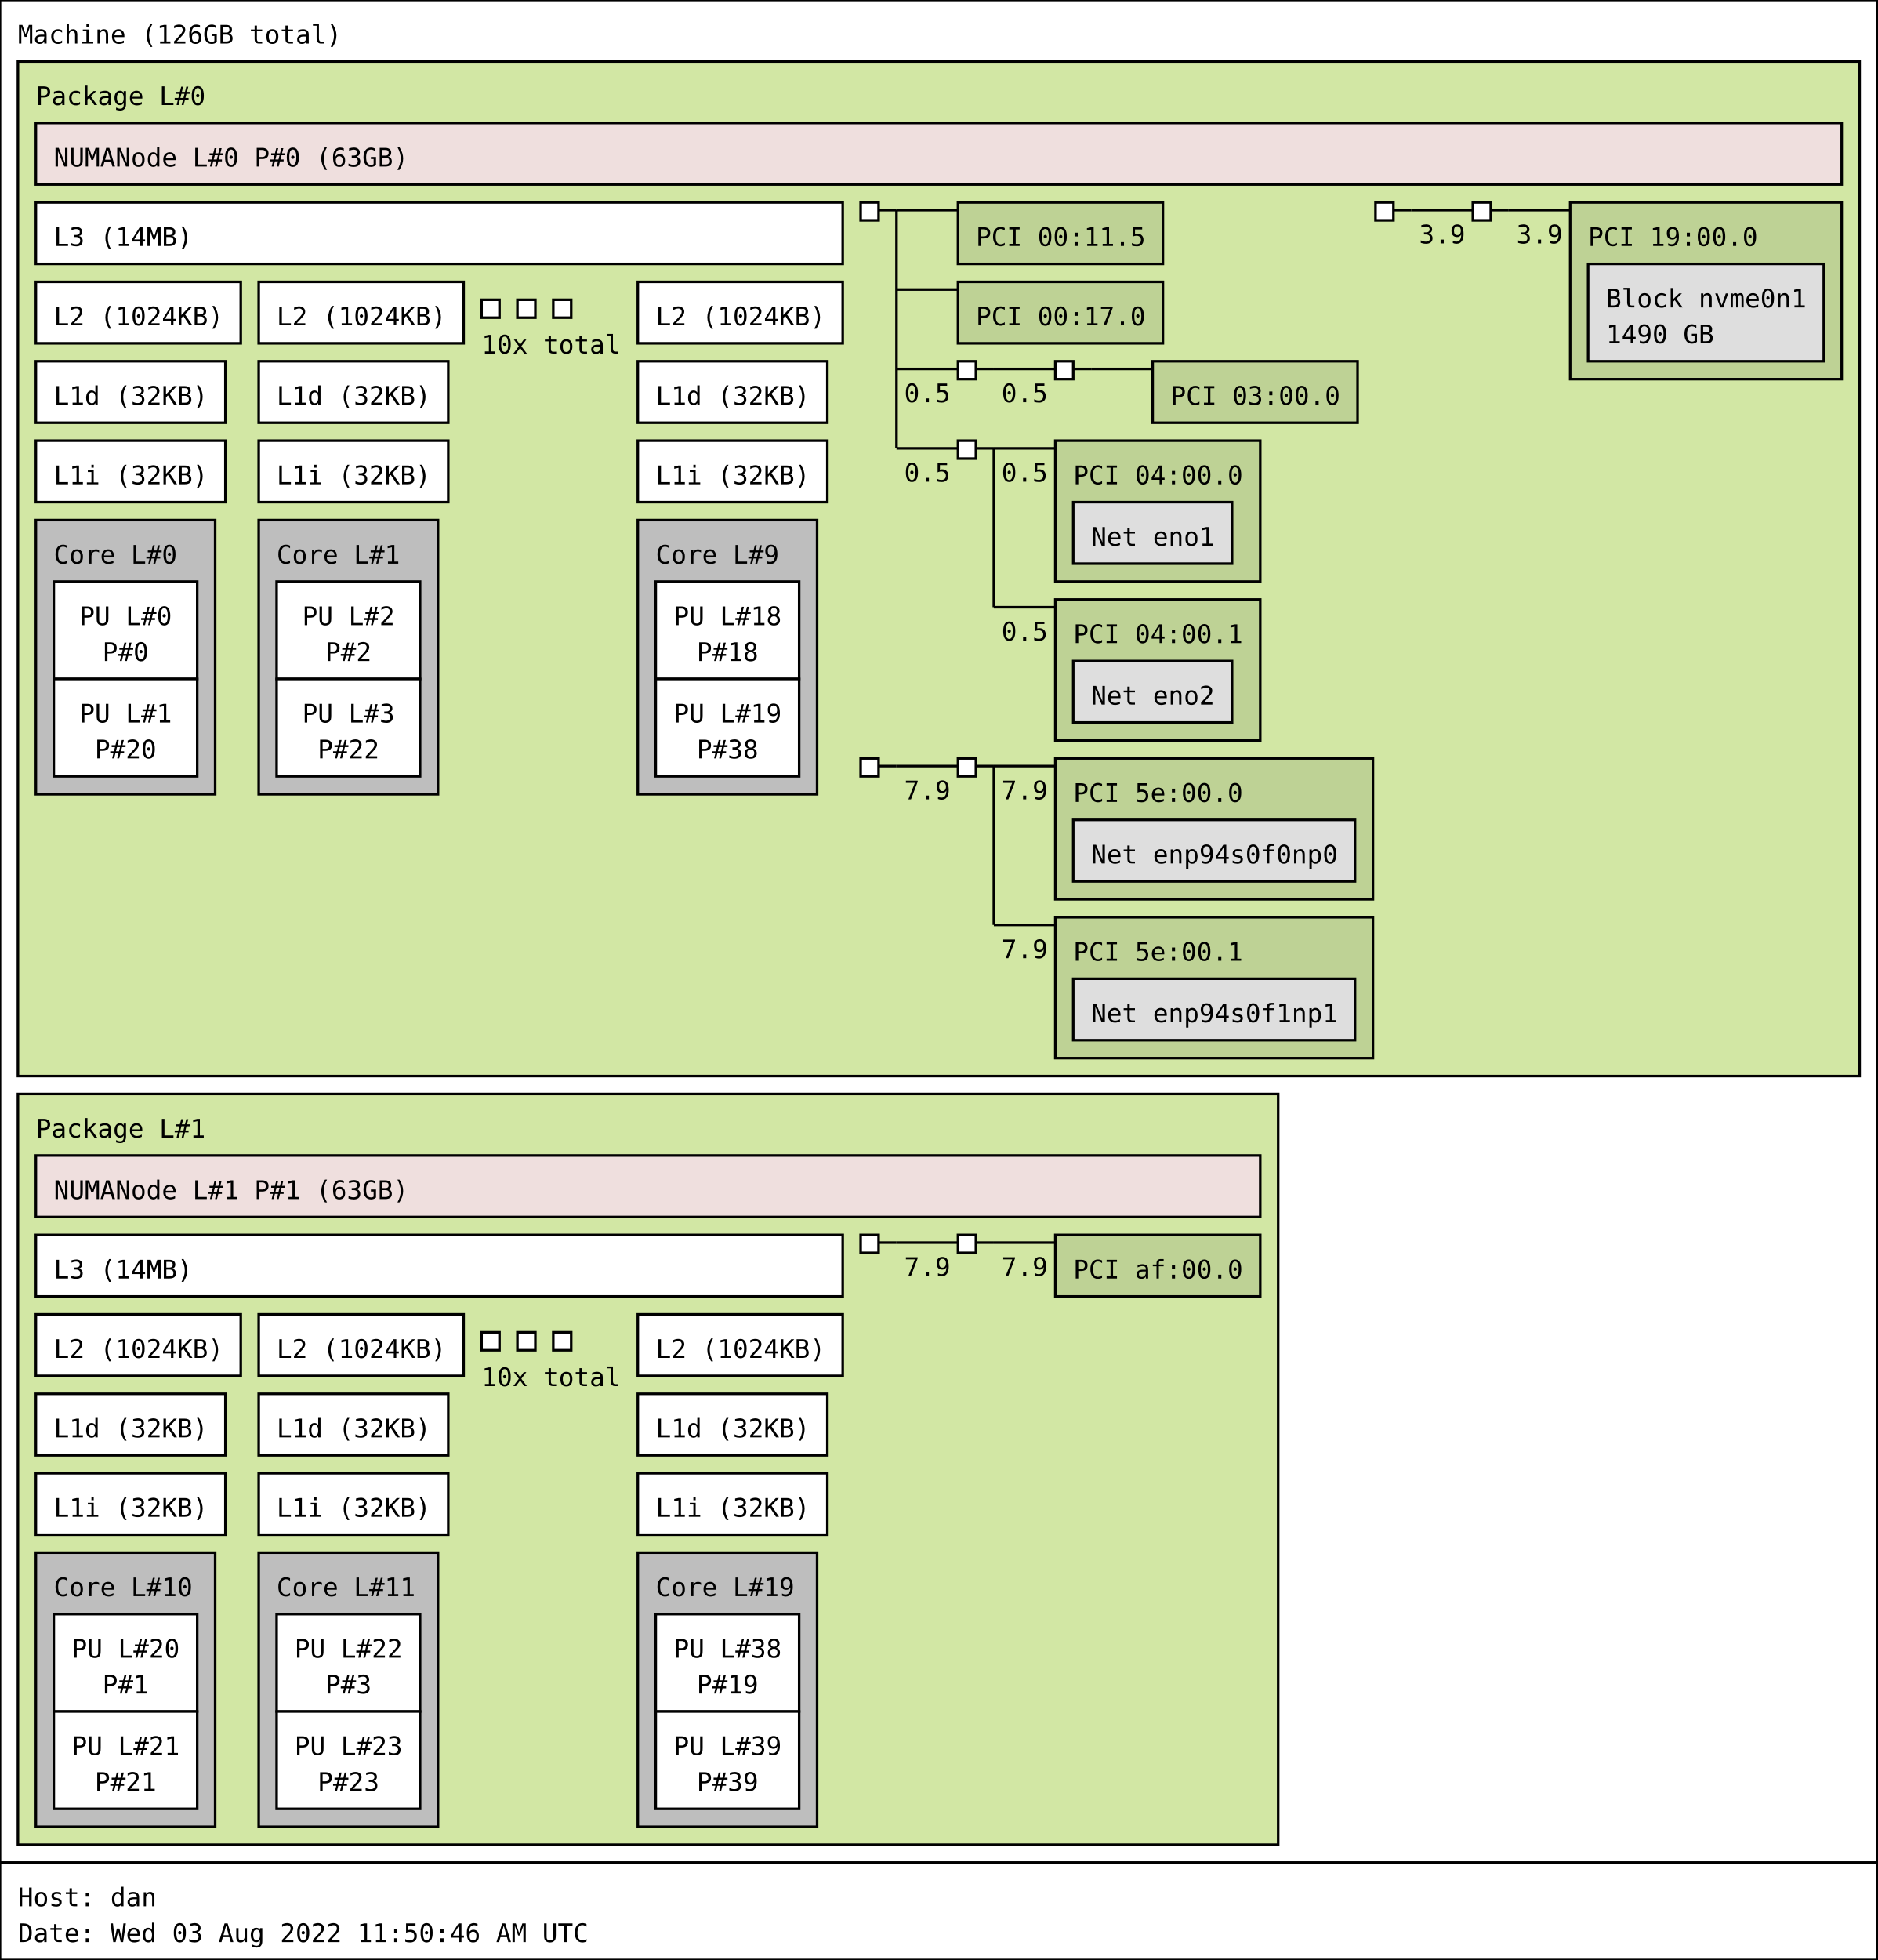
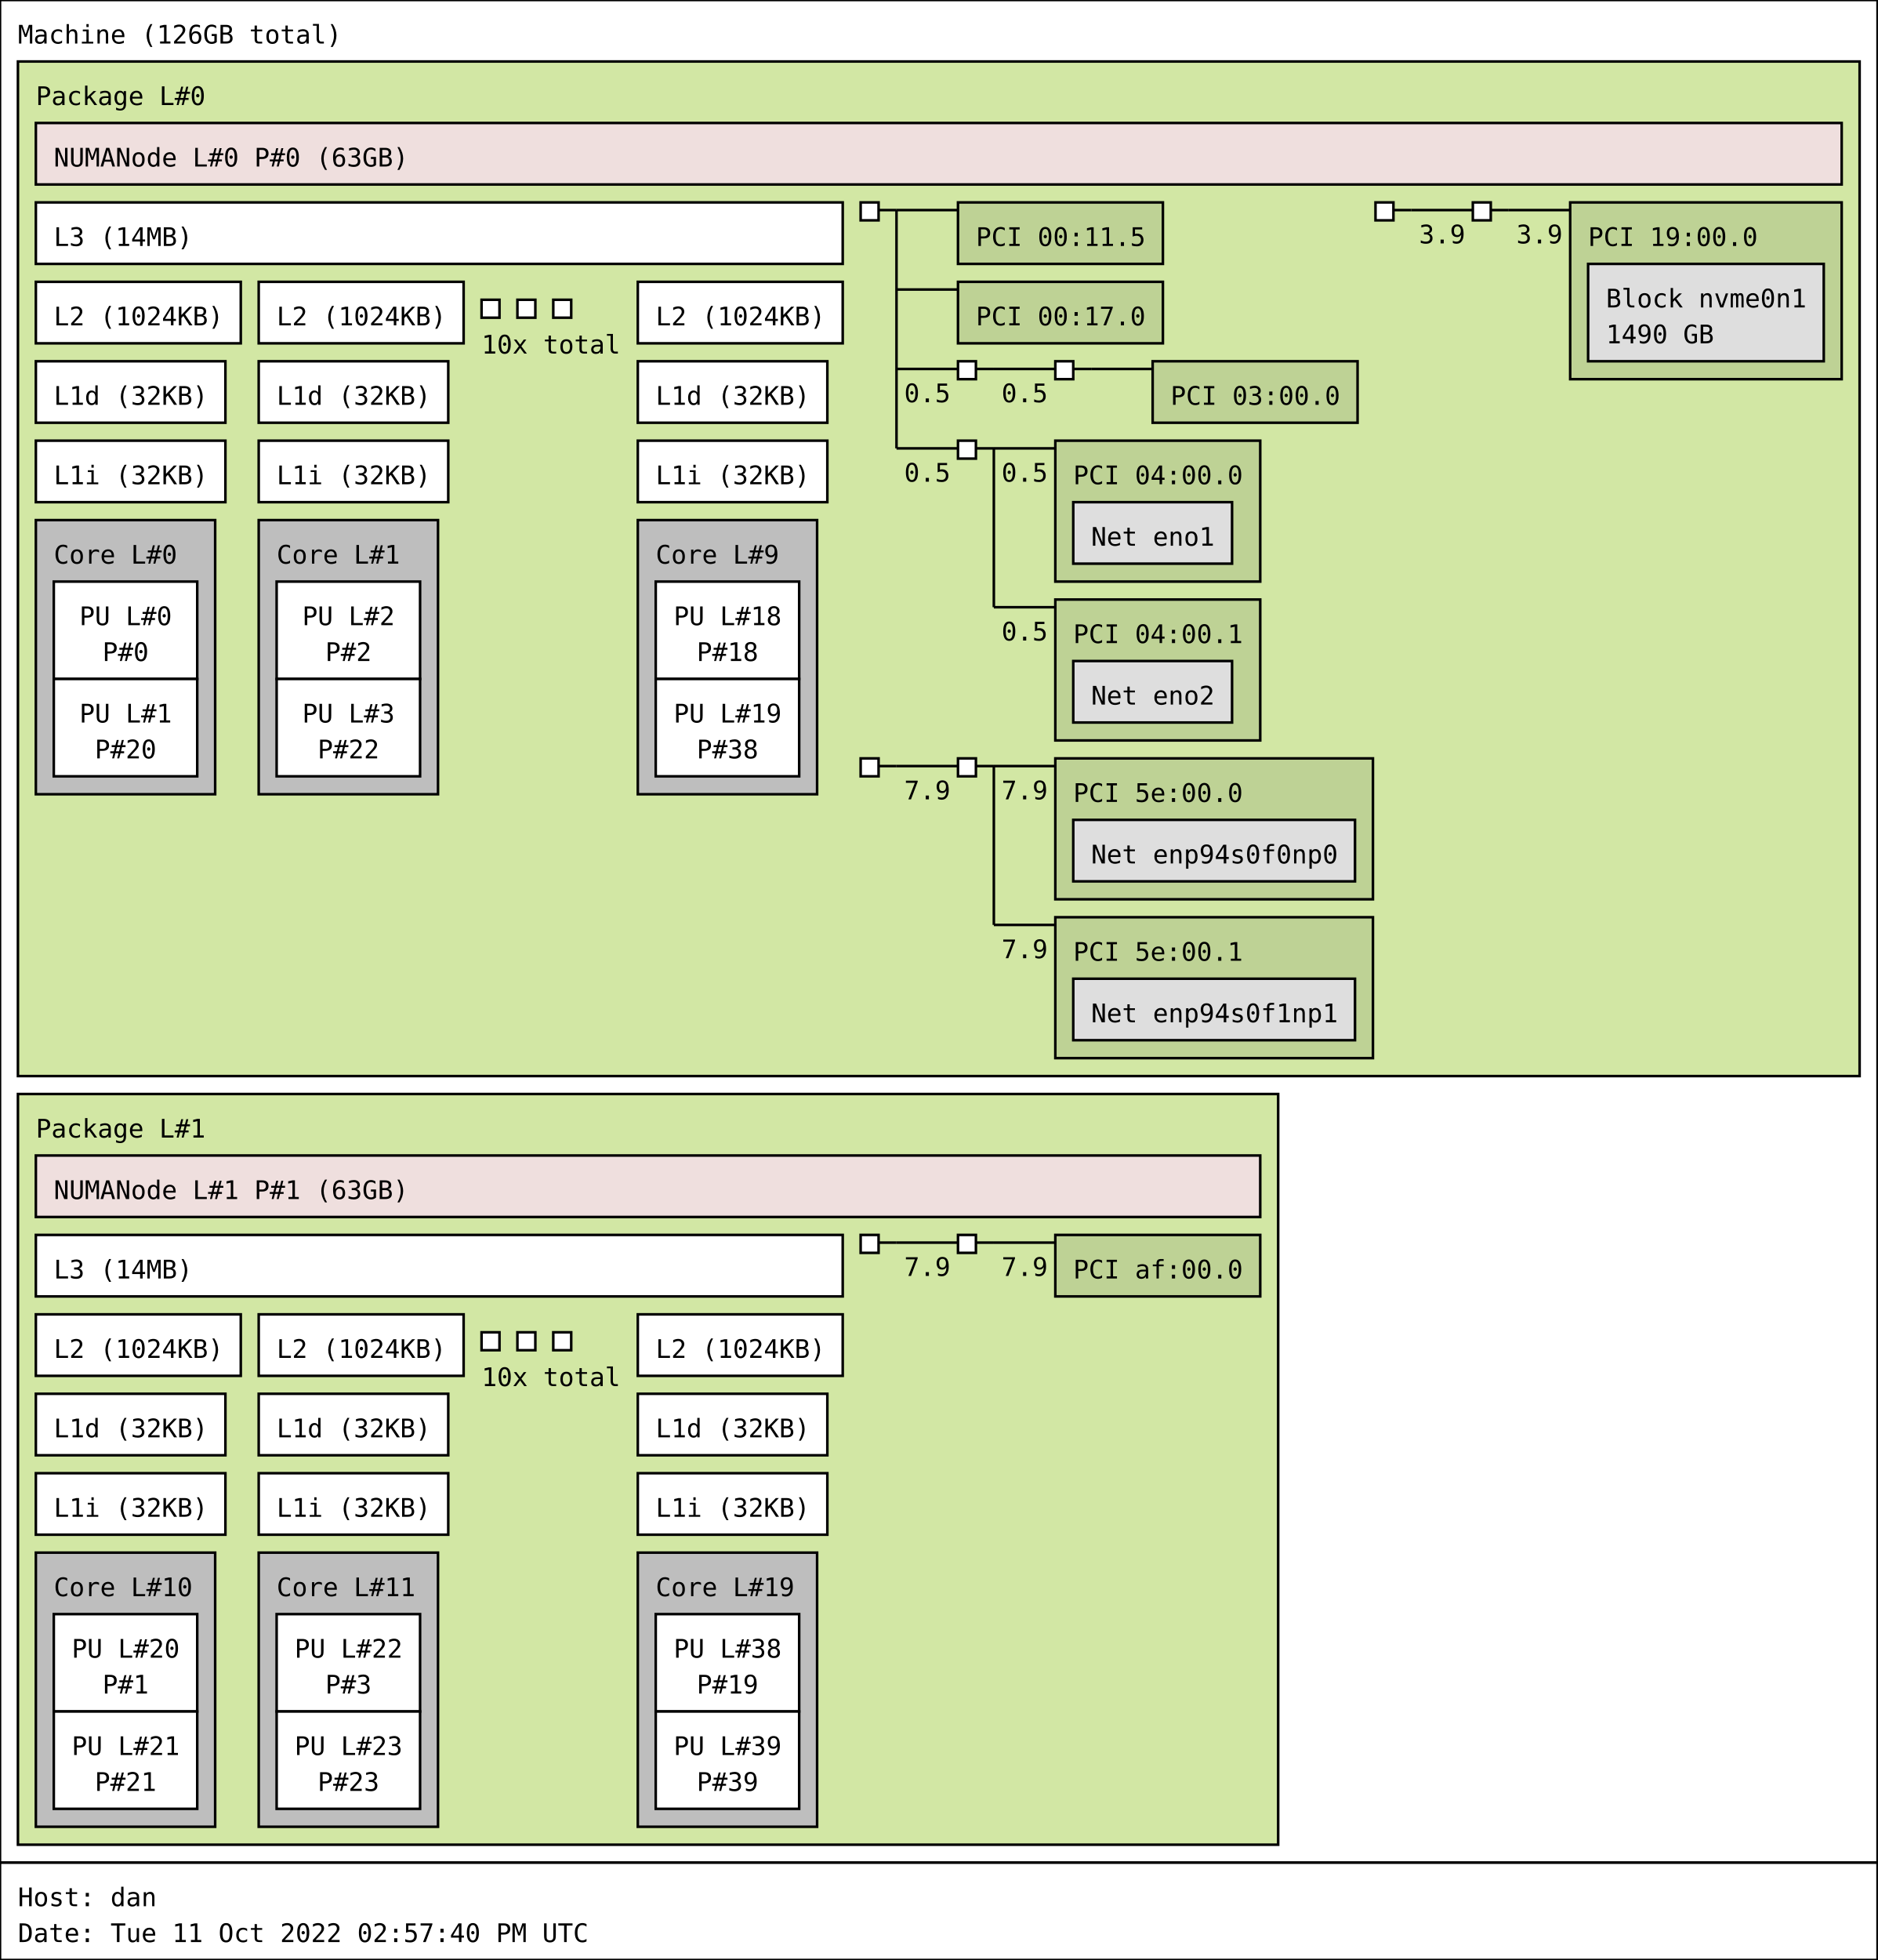
<svg xmlns="http://www.w3.org/2000/svg" width="733px" height="765px" viewBox="0 0 733px 765px" version="1.1">
  <rect id="Machine_0_rect" class="Machine" x="0" y="0" width="733" height="727" fill="rgb(255,255,255)" stroke="rgb(0,0,0)" stroke-width="1" />
  <text id="Machine_0_text" class="Machine" font-family="Monospace" x="7" y="17" fill="rgb(0,0,0)" font-size="10px">Machine (126GB total)</text>
  <rect id="Package_0_rect" class="Package" x="7" y="24" width="719" height="396" fill="rgb(210,231,164)" stroke="rgb(0,0,0)" stroke-width="1" />
  <text id="Package_0_text" class="Package" font-family="Monospace" x="14" y="41" fill="rgb(0,0,0)" font-size="10px">Package L#0</text>
  <rect id="L3_0_rect" class="L3" x="14" y="79" width="315" height="24" fill="rgb(255,255,255)" stroke="rgb(0,0,0)" stroke-width="1" />
  <text id="L3_0_text" class="L3" font-family="Monospace" x="21" y="96" fill="rgb(0,0,0)" font-size="10px">L3 (14MB)</text>
  <rect id="L2_0_rect" class="L2" x="14" y="110" width="80" height="24" fill="rgb(255,255,255)" stroke="rgb(0,0,0)" stroke-width="1" />
  <text id="L2_0_text" class="L2" font-family="Monospace" x="21" y="127" fill="rgb(0,0,0)" font-size="10px">L2 (1024KB)</text>
  <rect id="L1d_0_rect" class="L1d" x="14" y="141" width="74" height="24" fill="rgb(255,255,255)" stroke="rgb(0,0,0)" stroke-width="1" />
  <text id="L1d_0_text" class="L1d" font-family="Monospace" x="21" y="158" fill="rgb(0,0,0)" font-size="10px">L1d (32KB)</text>
  <rect id="L1i_0_rect" class="L1i" x="14" y="172" width="74" height="24" fill="rgb(255,255,255)" stroke="rgb(0,0,0)" stroke-width="1" />
  <text id="L1i_0_text" class="L1i" font-family="Monospace" x="21" y="189" fill="rgb(0,0,0)" font-size="10px">L1i (32KB)</text>
  <rect id="Core_0_rect" class="Core" x="14" y="203" width="70" height="107" fill="rgb(190,190,190)" stroke="rgb(0,0,0)" stroke-width="1" />
  <text id="Core_0_text" class="Core" font-family="Monospace" x="21" y="220" fill="rgb(0,0,0)" font-size="10px">Core L#0</text>
  <rect id="PU_0_rect" class="PU" x="21" y="227" width="56" height="38" fill="rgb(255,255,255)" stroke="rgb(0,0,0)" stroke-width="1" />
  <text id="PU_0_text" class="PU" font-family="Monospace" x="31" y="244" fill="rgb(0,0,0)" font-size="10px">PU L#0</text>
  <text id="PU_0_text_1" class="PU" font-family="Monospace" x="40" y="258" fill="rgb(0,0,0)" font-size="10px">P#0</text>
  <rect id="PU_1_rect" class="PU" x="21" y="265" width="56" height="38" fill="rgb(255,255,255)" stroke="rgb(0,0,0)" stroke-width="1" />
  <text id="PU_1_text" class="PU" font-family="Monospace" x="31" y="282" fill="rgb(0,0,0)" font-size="10px">PU L#1</text>
  <text id="PU_1_text_1" class="PU" font-family="Monospace" x="37" y="296" fill="rgb(0,0,0)" font-size="10px">P#20</text>
  <rect id="L2_1_rect" class="L2" x="101" y="110" width="80" height="24" fill="rgb(255,255,255)" stroke="rgb(0,0,0)" stroke-width="1" />
  <text id="L2_1_text" class="L2" font-family="Monospace" x="108" y="127" fill="rgb(0,0,0)" font-size="10px">L2 (1024KB)</text>
  <rect id="L1d_1_rect" class="L1d" x="101" y="141" width="74" height="24" fill="rgb(255,255,255)" stroke="rgb(0,0,0)" stroke-width="1" />
  <text id="L1d_1_text" class="L1d" font-family="Monospace" x="108" y="158" fill="rgb(0,0,0)" font-size="10px">L1d (32KB)</text>
  <rect id="L1i_1_rect" class="L1i" x="101" y="172" width="74" height="24" fill="rgb(255,255,255)" stroke="rgb(0,0,0)" stroke-width="1" />
  <text id="L1i_1_text" class="L1i" font-family="Monospace" x="108" y="189" fill="rgb(0,0,0)" font-size="10px">L1i (32KB)</text>
  <rect id="Core_1_rect" class="Core" x="101" y="203" width="70" height="107" fill="rgb(190,190,190)" stroke="rgb(0,0,0)" stroke-width="1" />
  <text id="Core_1_text" class="Core" font-family="Monospace" x="108" y="220" fill="rgb(0,0,0)" font-size="10px">Core L#1</text>
  <rect id="PU_2_rect" class="PU" x="108" y="227" width="56" height="38" fill="rgb(255,255,255)" stroke="rgb(0,0,0)" stroke-width="1" />
  <text id="PU_2_text" class="PU" font-family="Monospace" x="118" y="244" fill="rgb(0,0,0)" font-size="10px">PU L#2</text>
  <text id="PU_2_text_1" class="PU" font-family="Monospace" x="127" y="258" fill="rgb(0,0,0)" font-size="10px">P#2</text>
  <rect id="PU_3_rect" class="PU" x="108" y="265" width="56" height="38" fill="rgb(255,255,255)" stroke="rgb(0,0,0)" stroke-width="1" />
  <text id="PU_3_text" class="PU" font-family="Monospace" x="118" y="282" fill="rgb(0,0,0)" font-size="10px">PU L#3</text>
  <text id="PU_3_text_1" class="PU" font-family="Monospace" x="124" y="296" fill="rgb(0,0,0)" font-size="10px">P#22</text>
  <rect id="L2_2_rect" class="L2" x="188" y="117" width="7" height="7" fill="rgb(255,255,255)" stroke="rgb(0,0,0)" stroke-width="1" />
  <rect id="L2_2_rect" class="L2" x="202" y="117" width="7" height="7" fill="rgb(255,255,255)" stroke="rgb(0,0,0)" stroke-width="1" />
  <rect id="L2_2_rect" class="L2" x="216" y="117" width="7" height="7" fill="rgb(255,255,255)" stroke="rgb(0,0,0)" stroke-width="1" />
  <text id="L2_2_text" class="L2" font-family="Monospace" x="188" y="138" fill="rgb(0,0,0)" font-size="10px">10x total</text>
  <rect id="L2_9_rect" class="L2" x="249" y="110" width="80" height="24" fill="rgb(255,255,255)" stroke="rgb(0,0,0)" stroke-width="1" />
  <text id="L2_9_text" class="L2" font-family="Monospace" x="256" y="127" fill="rgb(0,0,0)" font-size="10px">L2 (1024KB)</text>
  <rect id="L1d_9_rect" class="L1d" x="249" y="141" width="74" height="24" fill="rgb(255,255,255)" stroke="rgb(0,0,0)" stroke-width="1" />
  <text id="L1d_9_text" class="L1d" font-family="Monospace" x="256" y="158" fill="rgb(0,0,0)" font-size="10px">L1d (32KB)</text>
  <rect id="L1i_9_rect" class="L1i" x="249" y="172" width="74" height="24" fill="rgb(255,255,255)" stroke="rgb(0,0,0)" stroke-width="1" />
  <text id="L1i_9_text" class="L1i" font-family="Monospace" x="256" y="189" fill="rgb(0,0,0)" font-size="10px">L1i (32KB)</text>
  <rect id="Core_9_rect" class="Core" x="249" y="203" width="70" height="107" fill="rgb(190,190,190)" stroke="rgb(0,0,0)" stroke-width="1" />
  <text id="Core_9_text" class="Core" font-family="Monospace" x="256" y="220" fill="rgb(0,0,0)" font-size="10px">Core L#9</text>
  <rect id="PU_18_rect" class="PU" x="256" y="227" width="56" height="38" fill="rgb(255,255,255)" stroke="rgb(0,0,0)" stroke-width="1" />
  <text id="PU_18_text" class="PU" font-family="Monospace" x="263" y="244" fill="rgb(0,0,0)" font-size="10px">PU L#18</text>
  <text id="PU_18_text_1" class="PU" font-family="Monospace" x="272" y="258" fill="rgb(0,0,0)" font-size="10px">P#18</text>
  <rect id="PU_19_rect" class="PU" x="256" y="265" width="56" height="38" fill="rgb(255,255,255)" stroke="rgb(0,0,0)" stroke-width="1" />
  <text id="PU_19_text" class="PU" font-family="Monospace" x="263" y="282" fill="rgb(0,0,0)" font-size="10px">PU L#19</text>
  <text id="PU_19_text_1" class="PU" font-family="Monospace" x="272" y="296" fill="rgb(0,0,0)" font-size="10px">P#38</text>
  <rect id="NUMANode_0_rect" class="NUMANode" x="14" y="48" width="705" height="24" fill="rgb(239,223,222)" stroke="rgb(0,0,0)" stroke-width="1" />
  <text id="NUMANode_0_text" class="NUMANode" font-family="Monospace" x="21" y="65" fill="rgb(0,0,0)" font-size="10px">NUMANode L#0 P#0 (63GB)</text>
  <rect id="HostBridge_0_rect" class="HostBridge" x="336" y="79" width="7" height="7" fill="rgb(255,255,255)" stroke="rgb(0,0,0)" stroke-width="1" />
  <line id="HostBridge_0_line" class="HostBridge" x1="343" y1="82" x2="350" y2="82" stroke="rgb(0,0,0)" stroke-width="1" />
  <line id="HostBridge_0_line_2" class="HostBridge" x1="350" y1="82" x2="374" y2="82" stroke="rgb(0,0,0)" stroke-width="1" />
  <line id="HostBridge_0_line_3" class="HostBridge" x1="350" y1="113" x2="374" y2="113" stroke="rgb(0,0,0)" stroke-width="1" />
  <line id="HostBridge_0_line_4" class="HostBridge" x1="350" y1="144" x2="374" y2="144" stroke="rgb(0,0,0)" stroke-width="1" />
  <text id="HostBridge_0_text_4" class="HostBridge" font-family="Monospace" x="353" y="157" fill="rgb(0,0,0)" font-size="10px">0.5</text>
  <line id="HostBridge_0_line_5" class="HostBridge" x1="350" y1="175" x2="374" y2="175" stroke="rgb(0,0,0)" stroke-width="1" />
  <text id="HostBridge_0_text_5" class="HostBridge" font-family="Monospace" x="353" y="188" fill="rgb(0,0,0)" font-size="10px">0.5</text>
  <line id="HostBridge_0_line_1" class="HostBridge" x1="350" y1="82" x2="350" y2="175" stroke="rgb(0,0,0)" stroke-width="1" />
  <rect id="PCI_0_rect" class="PCI" x="374" y="79" width="80" height="24" fill="rgb(190,210,149)" stroke="rgb(0,0,0)" stroke-width="1" />
  <text id="PCI_0_text" class="PCI" font-family="Monospace" x="381" y="96" fill="rgb(0,0,0)" font-size="10px">PCI 00:11.5</text>
  <rect id="PCI_1_rect" class="PCI" x="374" y="110" width="80" height="24" fill="rgb(190,210,149)" stroke="rgb(0,0,0)" stroke-width="1" />
  <text id="PCI_1_text" class="PCI" font-family="Monospace" x="381" y="127" fill="rgb(0,0,0)" font-size="10px">PCI 00:17.0</text>
  <rect id="PCIBridge_1_rect" class="PCIBridge" x="374" y="141" width="7" height="7" fill="rgb(255,255,255)" stroke="rgb(0,0,0)" stroke-width="1" />
  <line id="PCIBridge_1_line" class="PCIBridge" x1="381" y1="144" x2="388" y2="144" stroke="rgb(0,0,0)" stroke-width="1" />
  <line id="PCIBridge_1_line_2" class="PCIBridge" x1="388" y1="144" x2="412" y2="144" stroke="rgb(0,0,0)" stroke-width="1" />
  <text id="PCIBridge_1_text_2" class="PCIBridge" font-family="Monospace" x="391" y="157" fill="rgb(0,0,0)" font-size="10px">0.5</text>
  <line id="PCIBridge_1_line_1" class="PCIBridge" x1="388" y1="144" x2="388" y2="144" stroke="rgb(0,0,0)" stroke-width="1" />
  <rect id="PCIBridge_2_rect" class="PCIBridge" x="412" y="141" width="7" height="7" fill="rgb(255,255,255)" stroke="rgb(0,0,0)" stroke-width="1" />
  <line id="PCIBridge_2_line" class="PCIBridge" x1="419" y1="144" x2="426" y2="144" stroke="rgb(0,0,0)" stroke-width="1" />
  <line id="PCIBridge_2_line_2" class="PCIBridge" x1="426" y1="144" x2="450" y2="144" stroke="rgb(0,0,0)" stroke-width="1" />
  <line id="PCIBridge_2_line_1" class="PCIBridge" x1="426" y1="144" x2="426" y2="144" stroke="rgb(0,0,0)" stroke-width="1" />
  <rect id="PCI_2_rect" class="PCI" x="450" y="141" width="80" height="24" fill="rgb(190,210,149)" stroke="rgb(0,0,0)" stroke-width="1" />
  <text id="PCI_2_text" class="PCI" font-family="Monospace" x="457" y="158" fill="rgb(0,0,0)" font-size="10px">PCI 03:00.0</text>
  <rect id="PCIBridge_3_rect" class="PCIBridge" x="374" y="172" width="7" height="7" fill="rgb(255,255,255)" stroke="rgb(0,0,0)" stroke-width="1" />
  <line id="PCIBridge_3_line" class="PCIBridge" x1="381" y1="175" x2="388" y2="175" stroke="rgb(0,0,0)" stroke-width="1" />
  <line id="PCIBridge_3_line_2" class="PCIBridge" x1="388" y1="175" x2="412" y2="175" stroke="rgb(0,0,0)" stroke-width="1" />
  <text id="PCIBridge_3_text_2" class="PCIBridge" font-family="Monospace" x="391" y="188" fill="rgb(0,0,0)" font-size="10px">0.5</text>
  <line id="PCIBridge_3_line_3" class="PCIBridge" x1="388" y1="237" x2="412" y2="237" stroke="rgb(0,0,0)" stroke-width="1" />
  <text id="PCIBridge_3_text_3" class="PCIBridge" font-family="Monospace" x="391" y="250" fill="rgb(0,0,0)" font-size="10px">0.5</text>
  <line id="PCIBridge_3_line_1" class="PCIBridge" x1="388" y1="175" x2="388" y2="237" stroke="rgb(0,0,0)" stroke-width="1" />
  <rect id="PCI_3_rect" class="PCI" x="412" y="172" width="80" height="55" fill="rgb(190,210,149)" stroke="rgb(0,0,0)" stroke-width="1" />
  <text id="PCI_3_text" class="PCI" font-family="Monospace" x="419" y="189" fill="rgb(0,0,0)" font-size="10px">PCI 04:00.0</text>
  <rect id="Net_0_rect" class="Net" x="419" y="196" width="62" height="24" fill="rgb(222,222,222)" stroke="rgb(0,0,0)" stroke-width="1" />
  <text id="Net_0_text" class="Net" font-family="Monospace" x="426" y="213" fill="rgb(0,0,0)" font-size="10px">Net eno1</text>
  <rect id="PCI_4_rect" class="PCI" x="412" y="234" width="80" height="55" fill="rgb(190,210,149)" stroke="rgb(0,0,0)" stroke-width="1" />
  <text id="PCI_4_text" class="PCI" font-family="Monospace" x="419" y="251" fill="rgb(0,0,0)" font-size="10px">PCI 04:00.1</text>
  <rect id="Net_1_rect" class="Net" x="419" y="258" width="62" height="24" fill="rgb(222,222,222)" stroke="rgb(0,0,0)" stroke-width="1" />
  <text id="Net_1_text" class="Net" font-family="Monospace" x="426" y="275" fill="rgb(0,0,0)" font-size="10px">Net eno2</text>
  <rect id="HostBridge_4_rect" class="HostBridge" x="537" y="79" width="7" height="7" fill="rgb(255,255,255)" stroke="rgb(0,0,0)" stroke-width="1" />
  <line id="HostBridge_4_line" class="HostBridge" x1="544" y1="82" x2="551" y2="82" stroke="rgb(0,0,0)" stroke-width="1" />
  <line id="HostBridge_4_line_2" class="HostBridge" x1="551" y1="82" x2="575" y2="82" stroke="rgb(0,0,0)" stroke-width="1" />
  <text id="HostBridge_4_text_2" class="HostBridge" font-family="Monospace" x="554" y="95" fill="rgb(0,0,0)" font-size="10px">3.9</text>
  <line id="HostBridge_4_line_1" class="HostBridge" x1="551" y1="82" x2="551" y2="82" stroke="rgb(0,0,0)" stroke-width="1" />
  <rect id="PCIBridge_5_rect" class="PCIBridge" x="575" y="79" width="7" height="7" fill="rgb(255,255,255)" stroke="rgb(0,0,0)" stroke-width="1" />
  <line id="PCIBridge_5_line" class="PCIBridge" x1="582" y1="82" x2="589" y2="82" stroke="rgb(0,0,0)" stroke-width="1" />
  <line id="PCIBridge_5_line_2" class="PCIBridge" x1="589" y1="82" x2="613" y2="82" stroke="rgb(0,0,0)" stroke-width="1" />
  <text id="PCIBridge_5_text_2" class="PCIBridge" font-family="Monospace" x="592" y="95" fill="rgb(0,0,0)" font-size="10px">3.9</text>
  <line id="PCIBridge_5_line_1" class="PCIBridge" x1="589" y1="82" x2="589" y2="82" stroke="rgb(0,0,0)" stroke-width="1" />
  <rect id="PCI_5_rect" class="PCI" x="613" y="79" width="106" height="69" fill="rgb(190,210,149)" stroke="rgb(0,0,0)" stroke-width="1" />
  <text id="PCI_5_text" class="PCI" font-family="Monospace" x="620" y="96" fill="rgb(0,0,0)" font-size="10px">PCI 19:00.0</text>
  <rect id="Block_2_rect" class="Block" x="620" y="103" width="92" height="38" fill="rgb(222,222,222)" stroke="rgb(0,0,0)" stroke-width="1" />
  <text id="Block_2_text" class="Block" font-family="Monospace" x="627" y="120" fill="rgb(0,0,0)" font-size="10px">Block nvme0n1</text>
  <text id="Block_2_text_1" class="Block" font-family="Monospace" x="627" y="134" fill="rgb(0,0,0)" font-size="10px">1490 GB</text>
  <rect id="HostBridge_6_rect" class="HostBridge" x="336" y="296" width="7" height="7" fill="rgb(255,255,255)" stroke="rgb(0,0,0)" stroke-width="1" />
  <line id="HostBridge_6_line" class="HostBridge" x1="343" y1="299" x2="350" y2="299" stroke="rgb(0,0,0)" stroke-width="1" />
  <line id="HostBridge_6_line_2" class="HostBridge" x1="350" y1="299" x2="374" y2="299" stroke="rgb(0,0,0)" stroke-width="1" />
  <text id="HostBridge_6_text_2" class="HostBridge" font-family="Monospace" x="353" y="312" fill="rgb(0,0,0)" font-size="10px">7.9</text>
  <line id="HostBridge_6_line_1" class="HostBridge" x1="350" y1="299" x2="350" y2="299" stroke="rgb(0,0,0)" stroke-width="1" />
  <rect id="PCIBridge_7_rect" class="PCIBridge" x="374" y="296" width="7" height="7" fill="rgb(255,255,255)" stroke="rgb(0,0,0)" stroke-width="1" />
  <line id="PCIBridge_7_line" class="PCIBridge" x1="381" y1="299" x2="388" y2="299" stroke="rgb(0,0,0)" stroke-width="1" />
  <line id="PCIBridge_7_line_2" class="PCIBridge" x1="388" y1="299" x2="412" y2="299" stroke="rgb(0,0,0)" stroke-width="1" />
  <text id="PCIBridge_7_text_2" class="PCIBridge" font-family="Monospace" x="391" y="312" fill="rgb(0,0,0)" font-size="10px">7.9</text>
  <line id="PCIBridge_7_line_3" class="PCIBridge" x1="388" y1="361" x2="412" y2="361" stroke="rgb(0,0,0)" stroke-width="1" />
  <text id="PCIBridge_7_text_3" class="PCIBridge" font-family="Monospace" x="391" y="374" fill="rgb(0,0,0)" font-size="10px">7.9</text>
  <line id="PCIBridge_7_line_1" class="PCIBridge" x1="388" y1="299" x2="388" y2="361" stroke="rgb(0,0,0)" stroke-width="1" />
  <rect id="PCI_6_rect" class="PCI" x="412" y="296" width="124" height="55" fill="rgb(190,210,149)" stroke="rgb(0,0,0)" stroke-width="1" />
  <text id="PCI_6_text" class="PCI" font-family="Monospace" x="419" y="313" fill="rgb(0,0,0)" font-size="10px">PCI 5e:00.0</text>
  <rect id="Net_3_rect" class="Net" x="419" y="320" width="110" height="24" fill="rgb(222,222,222)" stroke="rgb(0,0,0)" stroke-width="1" />
  <text id="Net_3_text" class="Net" font-family="Monospace" x="426" y="337" fill="rgb(0,0,0)" font-size="10px">Net enp94s0f0np0</text>
  <rect id="PCI_7_rect" class="PCI" x="412" y="358" width="124" height="55" fill="rgb(190,210,149)" stroke="rgb(0,0,0)" stroke-width="1" />
  <text id="PCI_7_text" class="PCI" font-family="Monospace" x="419" y="375" fill="rgb(0,0,0)" font-size="10px">PCI 5e:00.1</text>
  <rect id="Net_4_rect" class="Net" x="419" y="382" width="110" height="24" fill="rgb(222,222,222)" stroke="rgb(0,0,0)" stroke-width="1" />
  <text id="Net_4_text" class="Net" font-family="Monospace" x="426" y="399" fill="rgb(0,0,0)" font-size="10px">Net enp94s0f1np1</text>
  <rect id="Package_1_rect" class="Package" x="7" y="427" width="492" height="293" fill="rgb(210,231,164)" stroke="rgb(0,0,0)" stroke-width="1" />
  <text id="Package_1_text" class="Package" font-family="Monospace" x="14" y="444" fill="rgb(0,0,0)" font-size="10px">Package L#1</text>
  <rect id="L3_1_rect" class="L3" x="14" y="482" width="315" height="24" fill="rgb(255,255,255)" stroke="rgb(0,0,0)" stroke-width="1" />
  <text id="L3_1_text" class="L3" font-family="Monospace" x="21" y="499" fill="rgb(0,0,0)" font-size="10px">L3 (14MB)</text>
  <rect id="L2_10_rect" class="L2" x="14" y="513" width="80" height="24" fill="rgb(255,255,255)" stroke="rgb(0,0,0)" stroke-width="1" />
  <text id="L2_10_text" class="L2" font-family="Monospace" x="21" y="530" fill="rgb(0,0,0)" font-size="10px">L2 (1024KB)</text>
  <rect id="L1d_10_rect" class="L1d" x="14" y="544" width="74" height="24" fill="rgb(255,255,255)" stroke="rgb(0,0,0)" stroke-width="1" />
  <text id="L1d_10_text" class="L1d" font-family="Monospace" x="21" y="561" fill="rgb(0,0,0)" font-size="10px">L1d (32KB)</text>
  <rect id="L1i_10_rect" class="L1i" x="14" y="575" width="74" height="24" fill="rgb(255,255,255)" stroke="rgb(0,0,0)" stroke-width="1" />
  <text id="L1i_10_text" class="L1i" font-family="Monospace" x="21" y="592" fill="rgb(0,0,0)" font-size="10px">L1i (32KB)</text>
  <rect id="Core_10_rect" class="Core" x="14" y="606" width="70" height="107" fill="rgb(190,190,190)" stroke="rgb(0,0,0)" stroke-width="1" />
  <text id="Core_10_text" class="Core" font-family="Monospace" x="21" y="623" fill="rgb(0,0,0)" font-size="10px">Core L#10</text>
  <rect id="PU_20_rect" class="PU" x="21" y="630" width="56" height="38" fill="rgb(255,255,255)" stroke="rgb(0,0,0)" stroke-width="1" />
  <text id="PU_20_text" class="PU" font-family="Monospace" x="28" y="647" fill="rgb(0,0,0)" font-size="10px">PU L#20</text>
  <text id="PU_20_text_1" class="PU" font-family="Monospace" x="40" y="661" fill="rgb(0,0,0)" font-size="10px">P#1</text>
  <rect id="PU_21_rect" class="PU" x="21" y="668" width="56" height="38" fill="rgb(255,255,255)" stroke="rgb(0,0,0)" stroke-width="1" />
  <text id="PU_21_text" class="PU" font-family="Monospace" x="28" y="685" fill="rgb(0,0,0)" font-size="10px">PU L#21</text>
  <text id="PU_21_text_1" class="PU" font-family="Monospace" x="37" y="699" fill="rgb(0,0,0)" font-size="10px">P#21</text>
  <rect id="L2_11_rect" class="L2" x="101" y="513" width="80" height="24" fill="rgb(255,255,255)" stroke="rgb(0,0,0)" stroke-width="1" />
  <text id="L2_11_text" class="L2" font-family="Monospace" x="108" y="530" fill="rgb(0,0,0)" font-size="10px">L2 (1024KB)</text>
  <rect id="L1d_11_rect" class="L1d" x="101" y="544" width="74" height="24" fill="rgb(255,255,255)" stroke="rgb(0,0,0)" stroke-width="1" />
  <text id="L1d_11_text" class="L1d" font-family="Monospace" x="108" y="561" fill="rgb(0,0,0)" font-size="10px">L1d (32KB)</text>
  <rect id="L1i_11_rect" class="L1i" x="101" y="575" width="74" height="24" fill="rgb(255,255,255)" stroke="rgb(0,0,0)" stroke-width="1" />
  <text id="L1i_11_text" class="L1i" font-family="Monospace" x="108" y="592" fill="rgb(0,0,0)" font-size="10px">L1i (32KB)</text>
  <rect id="Core_11_rect" class="Core" x="101" y="606" width="70" height="107" fill="rgb(190,190,190)" stroke="rgb(0,0,0)" stroke-width="1" />
  <text id="Core_11_text" class="Core" font-family="Monospace" x="108" y="623" fill="rgb(0,0,0)" font-size="10px">Core L#11</text>
  <rect id="PU_22_rect" class="PU" x="108" y="630" width="56" height="38" fill="rgb(255,255,255)" stroke="rgb(0,0,0)" stroke-width="1" />
  <text id="PU_22_text" class="PU" font-family="Monospace" x="115" y="647" fill="rgb(0,0,0)" font-size="10px">PU L#22</text>
  <text id="PU_22_text_1" class="PU" font-family="Monospace" x="127" y="661" fill="rgb(0,0,0)" font-size="10px">P#3</text>
  <rect id="PU_23_rect" class="PU" x="108" y="668" width="56" height="38" fill="rgb(255,255,255)" stroke="rgb(0,0,0)" stroke-width="1" />
  <text id="PU_23_text" class="PU" font-family="Monospace" x="115" y="685" fill="rgb(0,0,0)" font-size="10px">PU L#23</text>
  <text id="PU_23_text_1" class="PU" font-family="Monospace" x="124" y="699" fill="rgb(0,0,0)" font-size="10px">P#23</text>
  <rect id="L2_12_rect" class="L2" x="188" y="520" width="7" height="7" fill="rgb(255,255,255)" stroke="rgb(0,0,0)" stroke-width="1" />
  <rect id="L2_12_rect" class="L2" x="202" y="520" width="7" height="7" fill="rgb(255,255,255)" stroke="rgb(0,0,0)" stroke-width="1" />
  <rect id="L2_12_rect" class="L2" x="216" y="520" width="7" height="7" fill="rgb(255,255,255)" stroke="rgb(0,0,0)" stroke-width="1" />
  <text id="L2_12_text" class="L2" font-family="Monospace" x="188" y="541" fill="rgb(0,0,0)" font-size="10px">10x total</text>
  <rect id="L2_19_rect" class="L2" x="249" y="513" width="80" height="24" fill="rgb(255,255,255)" stroke="rgb(0,0,0)" stroke-width="1" />
  <text id="L2_19_text" class="L2" font-family="Monospace" x="256" y="530" fill="rgb(0,0,0)" font-size="10px">L2 (1024KB)</text>
  <rect id="L1d_19_rect" class="L1d" x="249" y="544" width="74" height="24" fill="rgb(255,255,255)" stroke="rgb(0,0,0)" stroke-width="1" />
  <text id="L1d_19_text" class="L1d" font-family="Monospace" x="256" y="561" fill="rgb(0,0,0)" font-size="10px">L1d (32KB)</text>
  <rect id="L1i_19_rect" class="L1i" x="249" y="575" width="74" height="24" fill="rgb(255,255,255)" stroke="rgb(0,0,0)" stroke-width="1" />
  <text id="L1i_19_text" class="L1i" font-family="Monospace" x="256" y="592" fill="rgb(0,0,0)" font-size="10px">L1i (32KB)</text>
  <rect id="Core_19_rect" class="Core" x="249" y="606" width="70" height="107" fill="rgb(190,190,190)" stroke="rgb(0,0,0)" stroke-width="1" />
  <text id="Core_19_text" class="Core" font-family="Monospace" x="256" y="623" fill="rgb(0,0,0)" font-size="10px">Core L#19</text>
  <rect id="PU_38_rect" class="PU" x="256" y="630" width="56" height="38" fill="rgb(255,255,255)" stroke="rgb(0,0,0)" stroke-width="1" />
  <text id="PU_38_text" class="PU" font-family="Monospace" x="263" y="647" fill="rgb(0,0,0)" font-size="10px">PU L#38</text>
  <text id="PU_38_text_1" class="PU" font-family="Monospace" x="272" y="661" fill="rgb(0,0,0)" font-size="10px">P#19</text>
  <rect id="PU_39_rect" class="PU" x="256" y="668" width="56" height="38" fill="rgb(255,255,255)" stroke="rgb(0,0,0)" stroke-width="1" />
  <text id="PU_39_text" class="PU" font-family="Monospace" x="263" y="685" fill="rgb(0,0,0)" font-size="10px">PU L#39</text>
  <text id="PU_39_text_1" class="PU" font-family="Monospace" x="272" y="699" fill="rgb(0,0,0)" font-size="10px">P#39</text>
  <rect id="NUMANode_1_rect" class="NUMANode" x="14" y="451" width="478" height="24" fill="rgb(239,223,222)" stroke="rgb(0,0,0)" stroke-width="1" />
  <text id="NUMANode_1_text" class="NUMANode" font-family="Monospace" x="21" y="468" fill="rgb(0,0,0)" font-size="10px">NUMANode L#1 P#1 (63GB)</text>
  <rect id="HostBridge_8_rect" class="HostBridge" x="336" y="482" width="7" height="7" fill="rgb(255,255,255)" stroke="rgb(0,0,0)" stroke-width="1" />
  <line id="HostBridge_8_line" class="HostBridge" x1="343" y1="485" x2="350" y2="485" stroke="rgb(0,0,0)" stroke-width="1" />
  <line id="HostBridge_8_line_2" class="HostBridge" x1="350" y1="485" x2="374" y2="485" stroke="rgb(0,0,0)" stroke-width="1" />
  <text id="HostBridge_8_text_2" class="HostBridge" font-family="Monospace" x="353" y="498" fill="rgb(0,0,0)" font-size="10px">7.9</text>
  <line id="HostBridge_8_line_1" class="HostBridge" x1="350" y1="485" x2="350" y2="485" stroke="rgb(0,0,0)" stroke-width="1" />
  <rect id="PCIBridge_9_rect" class="PCIBridge" x="374" y="482" width="7" height="7" fill="rgb(255,255,255)" stroke="rgb(0,0,0)" stroke-width="1" />
  <line id="PCIBridge_9_line" class="PCIBridge" x1="381" y1="485" x2="388" y2="485" stroke="rgb(0,0,0)" stroke-width="1" />
  <line id="PCIBridge_9_line_2" class="PCIBridge" x1="388" y1="485" x2="412" y2="485" stroke="rgb(0,0,0)" stroke-width="1" />
  <text id="PCIBridge_9_text_2" class="PCIBridge" font-family="Monospace" x="391" y="498" fill="rgb(0,0,0)" font-size="10px">7.9</text>
  <line id="PCIBridge_9_line_1" class="PCIBridge" x1="388" y1="485" x2="388" y2="485" stroke="rgb(0,0,0)" stroke-width="1" />
  <rect id="PCI_8_rect" class="PCI" x="412" y="482" width="80" height="24" fill="rgb(190,210,149)" stroke="rgb(0,0,0)" stroke-width="1" />
  <text id="PCI_8_text" class="PCI" font-family="Monospace" x="419" y="499" fill="rgb(0,0,0)" font-size="10px">PCI af:00.0</text>
  <rect id="anon_rect" x="0" y="727" width="733" height="38" fill="rgb(255,255,255)" stroke="rgb(0,0,0)" stroke-width="1" />
  <text id="anon_text" font-family="Monospace" x="7" y="744" fill="rgb(0,0,0)" font-size="10px">Host: dan</text>
-   <text id="anon_text_1" font-family="Monospace" x="7" y="758" fill="rgb(0,0,0)" font-size="10px">Date: Wed 03 Aug 2022 11:50:46 AM UTC</text>
+   <text id="anon_text_1" font-family="Monospace" x="7" y="758" fill="rgb(0,0,0)" font-size="10px">Date: Tue 11 Oct 2022 02:57:40 PM UTC</text>
</svg>
